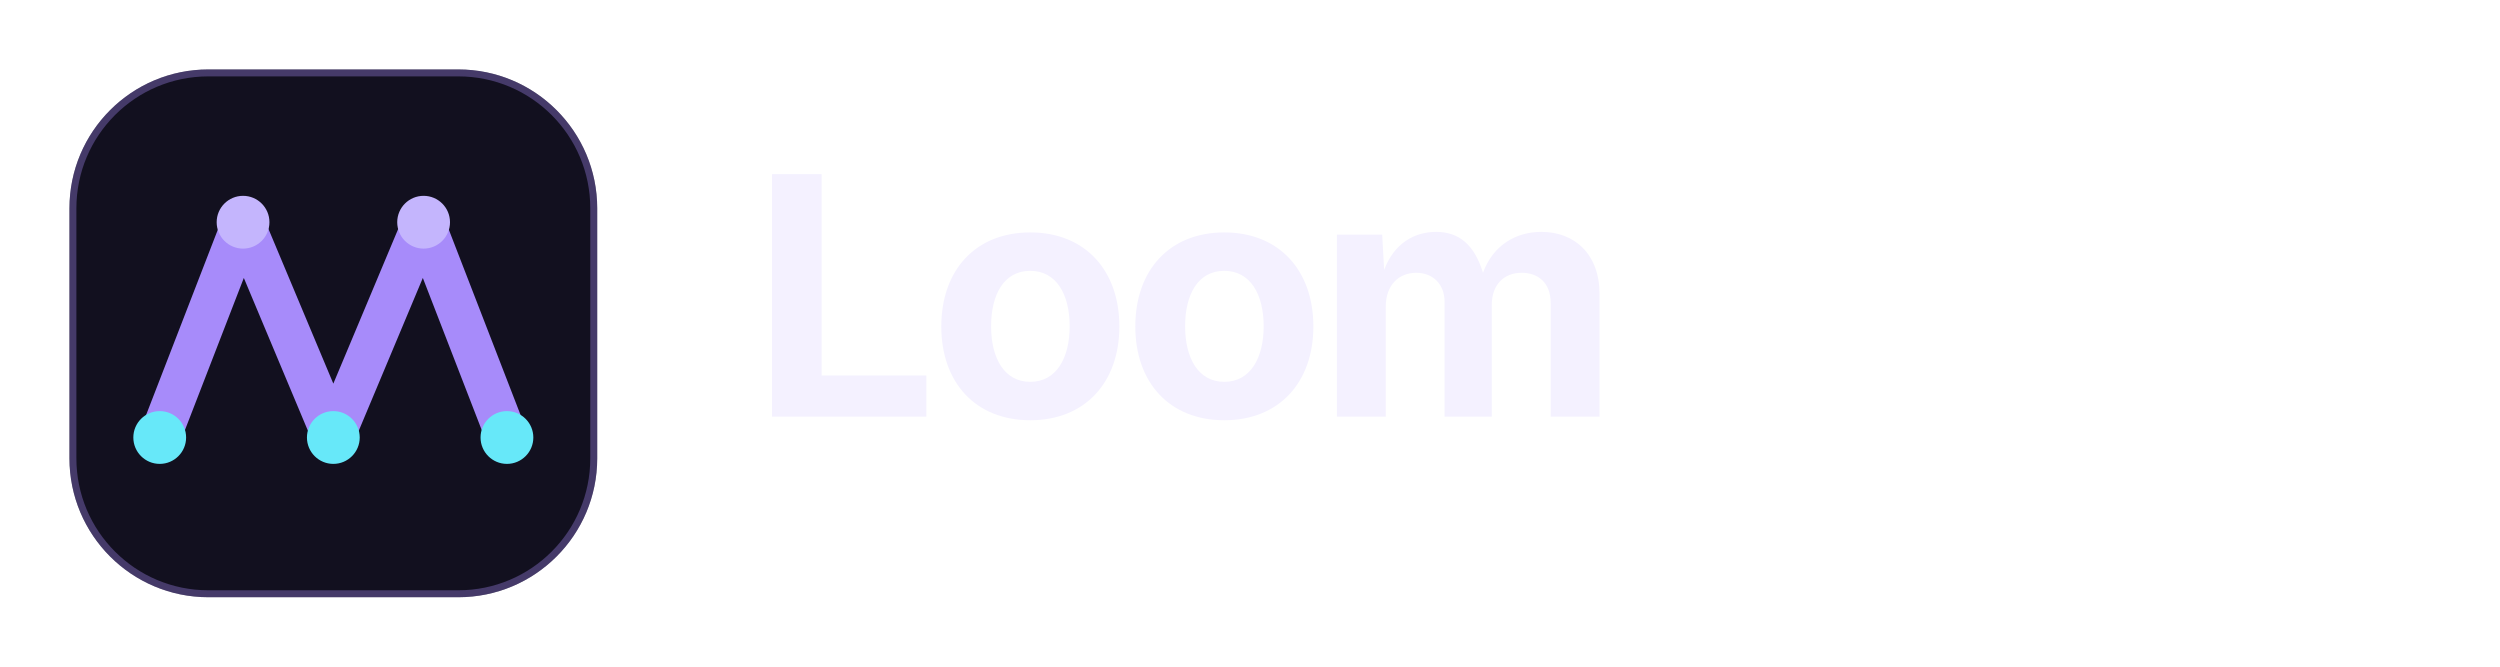
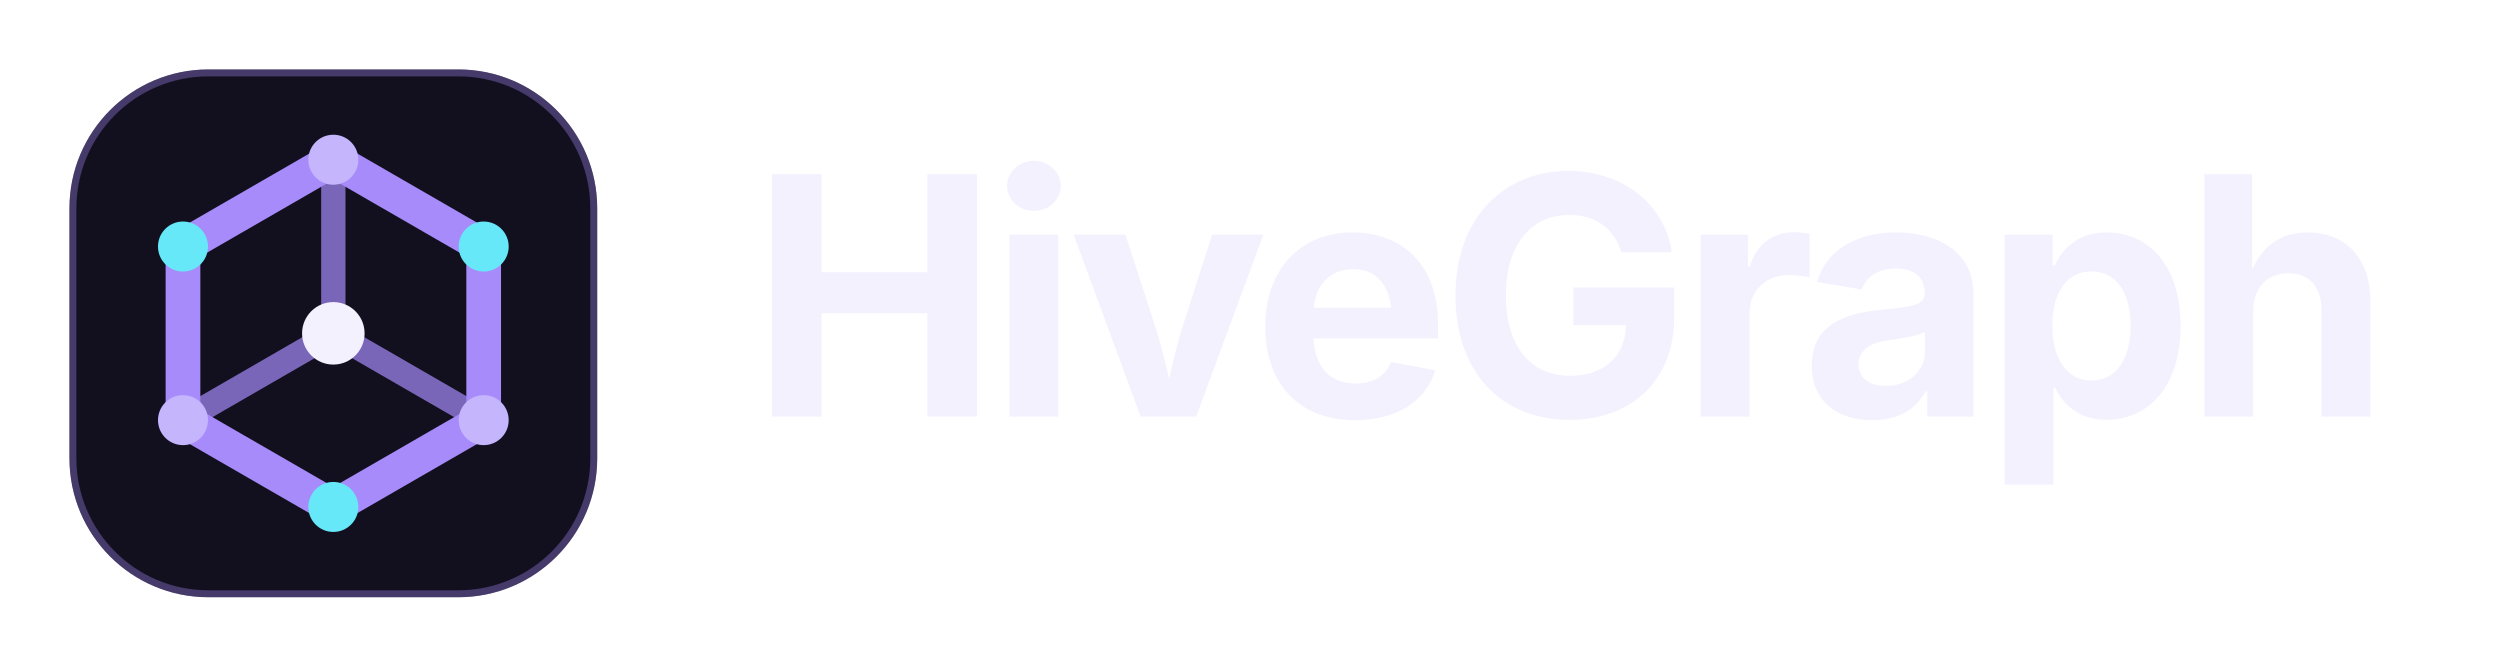
<svg xmlns="http://www.w3.org/2000/svg" viewBox="0 0 360 96" role="img" aria-labelledby="title desc">
  <g transform="translate(8 8)">
    <rect x="2" y="2" width="76" height="76" rx="20" fill="#12101f" />
    <rect x="2.5" y="2.5" width="75" height="75" rx="19.5" fill="none" stroke="#a78bfa" stroke-opacity=".34" />
-     <path d="M15 55 27 24l13 31 13-31 12 31" fill="none" stroke="#a78bfa" stroke-linecap="round" stroke-linejoin="round" stroke-width="6" />
-     <circle cx="15" cy="55" r="3.8" fill="#67e8f9" />
-     <circle cx="27" cy="24" r="3.8" fill="#c4b5fd" />
-     <circle cx="40" cy="55" r="3.8" fill="#67e8f9" />
-     <circle cx="53" cy="24" r="3.8" fill="#c4b5fd" />
-     <circle cx="65" cy="55" r="3.8" fill="#67e8f9" />
+     <path d="M40.0 15.0 61.65 27.5 61.65 52.5 40.0 65.0 18.35 52.5 18.35 27.5Z" fill="none" stroke="#a78bfa" stroke-linejoin="round" stroke-width="5" />
+     <path d="M40 40L40.0 15.0M40 40L61.65 52.5M40 40L18.35 52.5" fill="none" stroke="#a78bfa" stroke-opacity=".7" stroke-linecap="round" stroke-width="3.5" />
+     <circle cx="40.0" cy="15.0" r="3.6" fill="#c4b5fd" />
+     <circle cx="61.65" cy="27.5" r="3.6" fill="#67e8f9" />
+     <circle cx="61.65" cy="52.5" r="3.6" fill="#c4b5fd" />
+     <circle cx="40.0" cy="65.0" r="3.6" fill="#67e8f9" />
+     <circle cx="18.35" cy="52.5" r="3.6" fill="#c4b5fd" />
+     <circle cx="18.35" cy="27.5" r="3.6" fill="#67e8f9" />
+     <circle cx="40" cy="40" r="4.5" fill="#f4f1ff" />
  </g>
-   <text x="108" y="60" fill="#f4f1ff" font-family="Inter, ui-sans-serif, system-ui, sans-serif" font-size="48" font-weight="720" letter-spacing="-1.5">Loom</text>
+   <text x="108" y="60" fill="#f4f1ff" font-family="Inter, ui-sans-serif, system-ui, sans-serif" font-size="48" font-weight="720" letter-spacing="-1.5">HiveGraph</text>
</svg>
